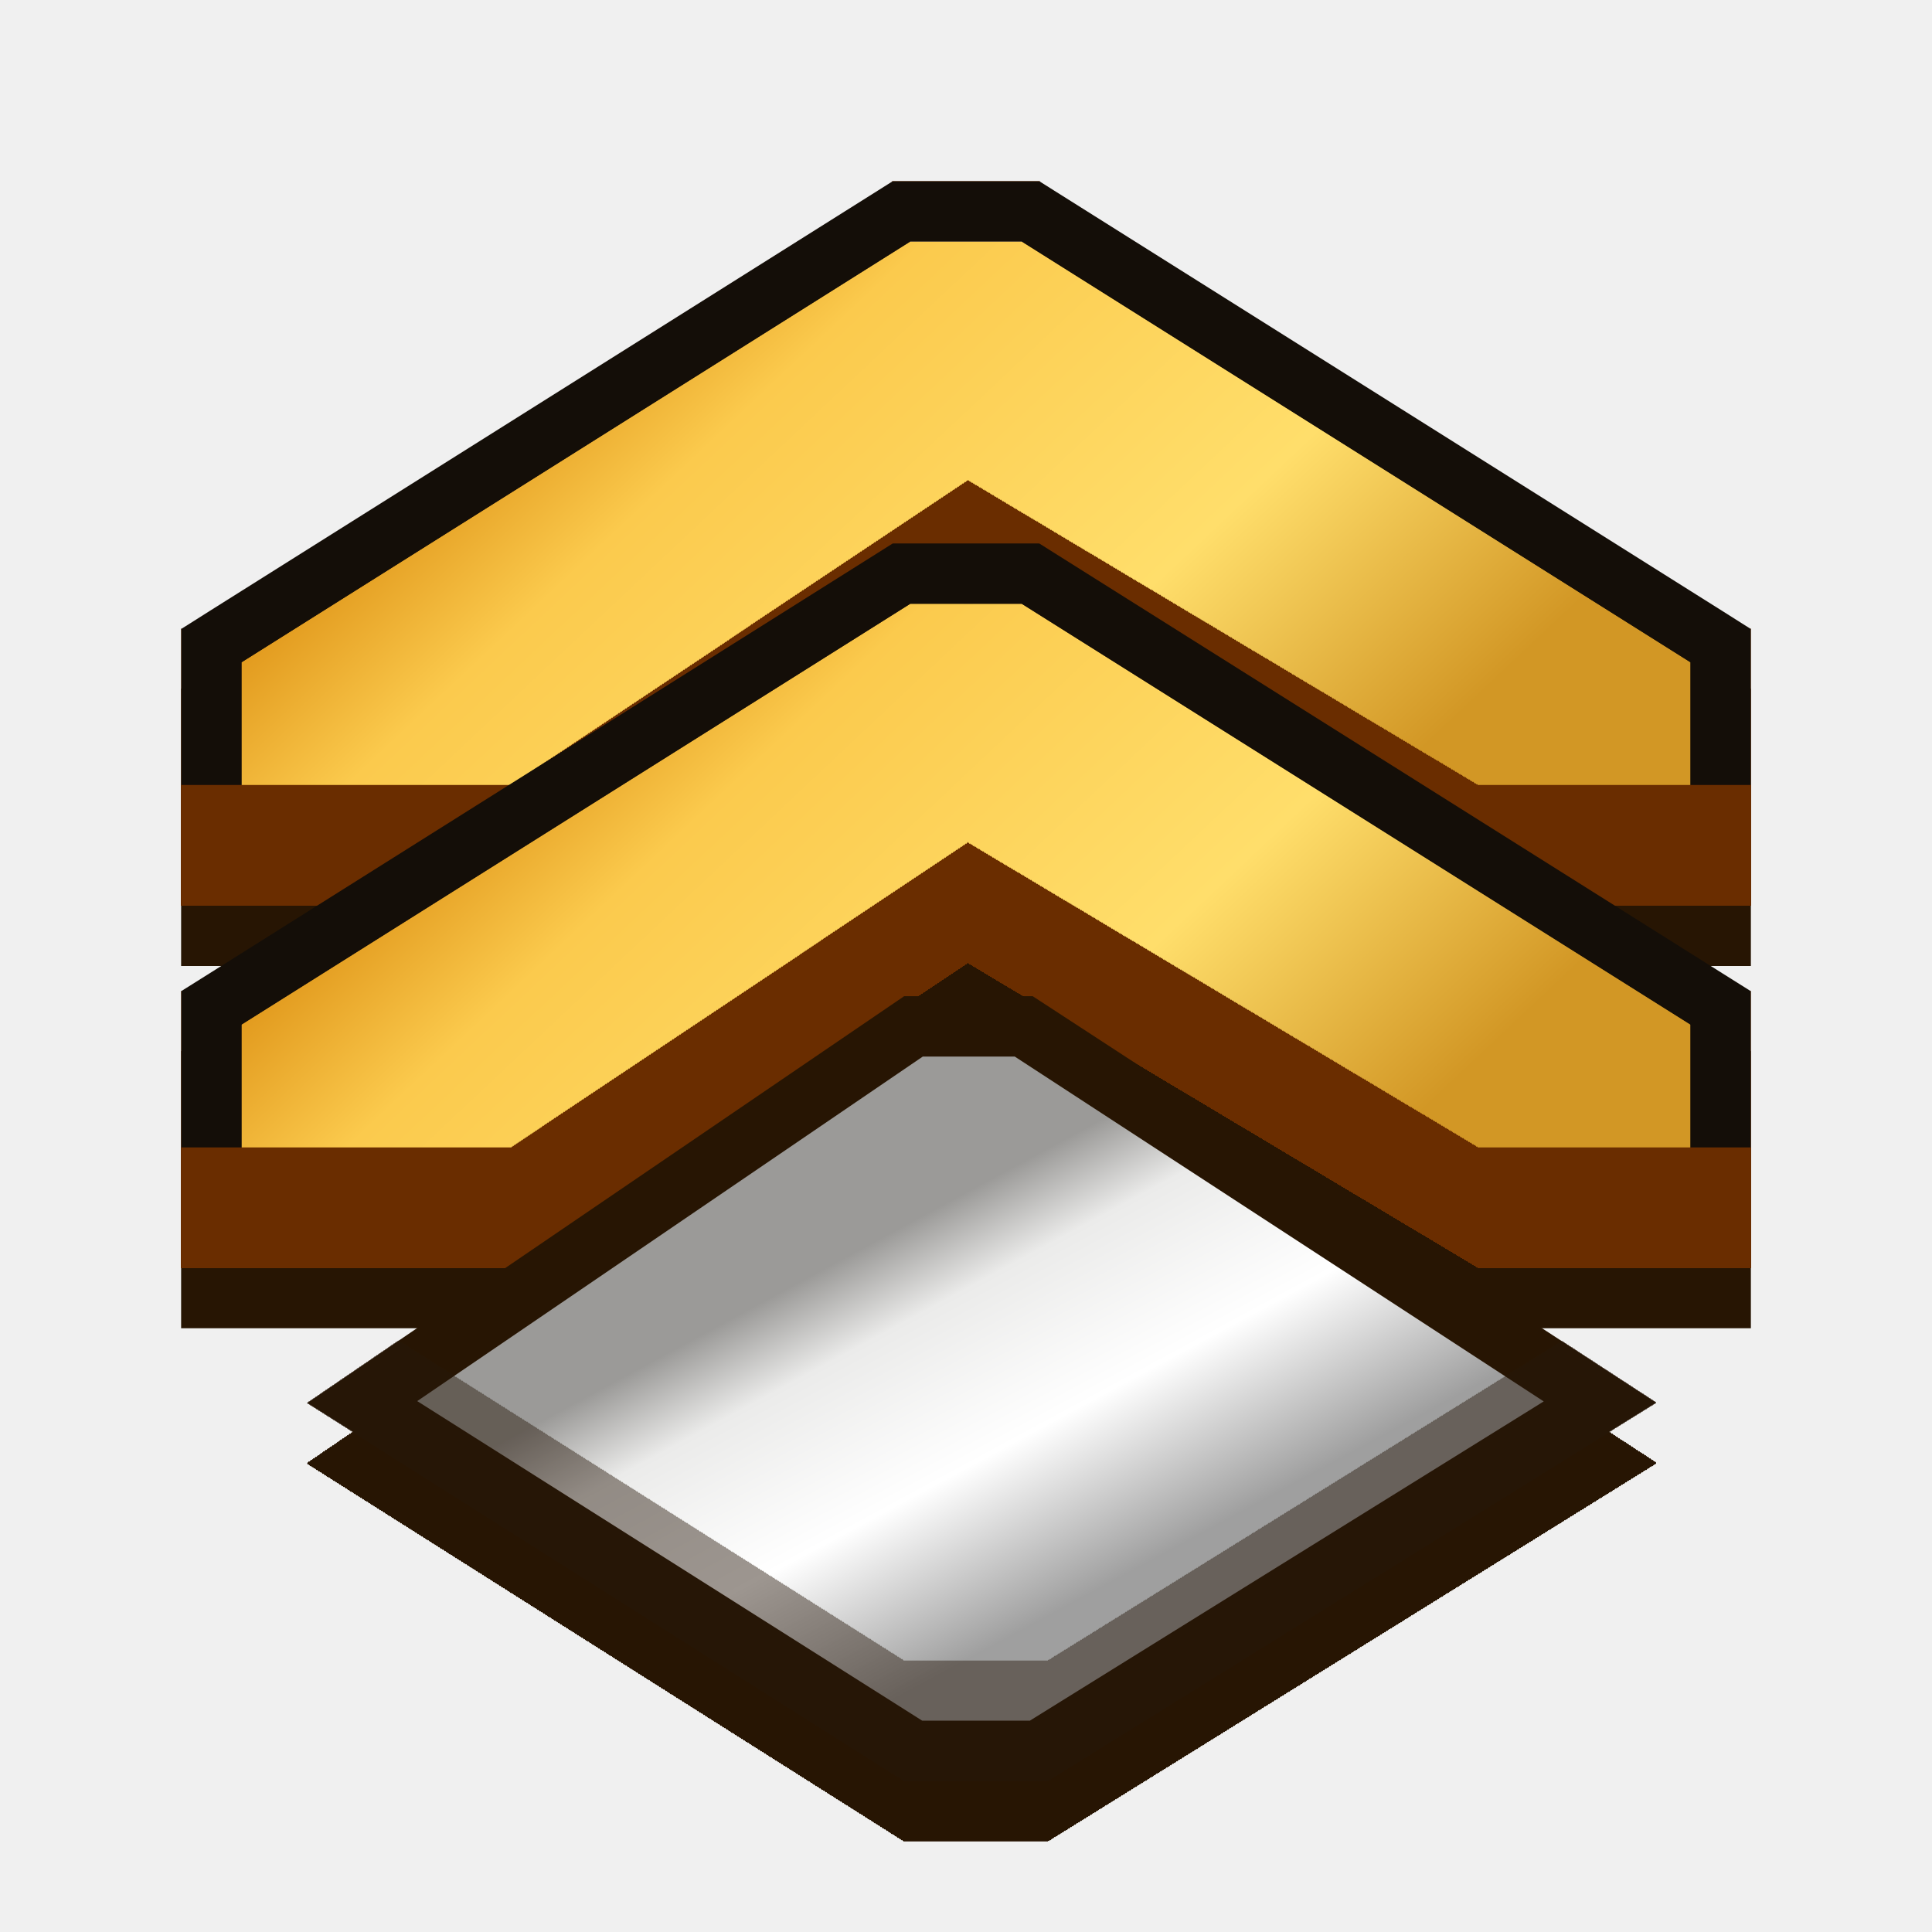
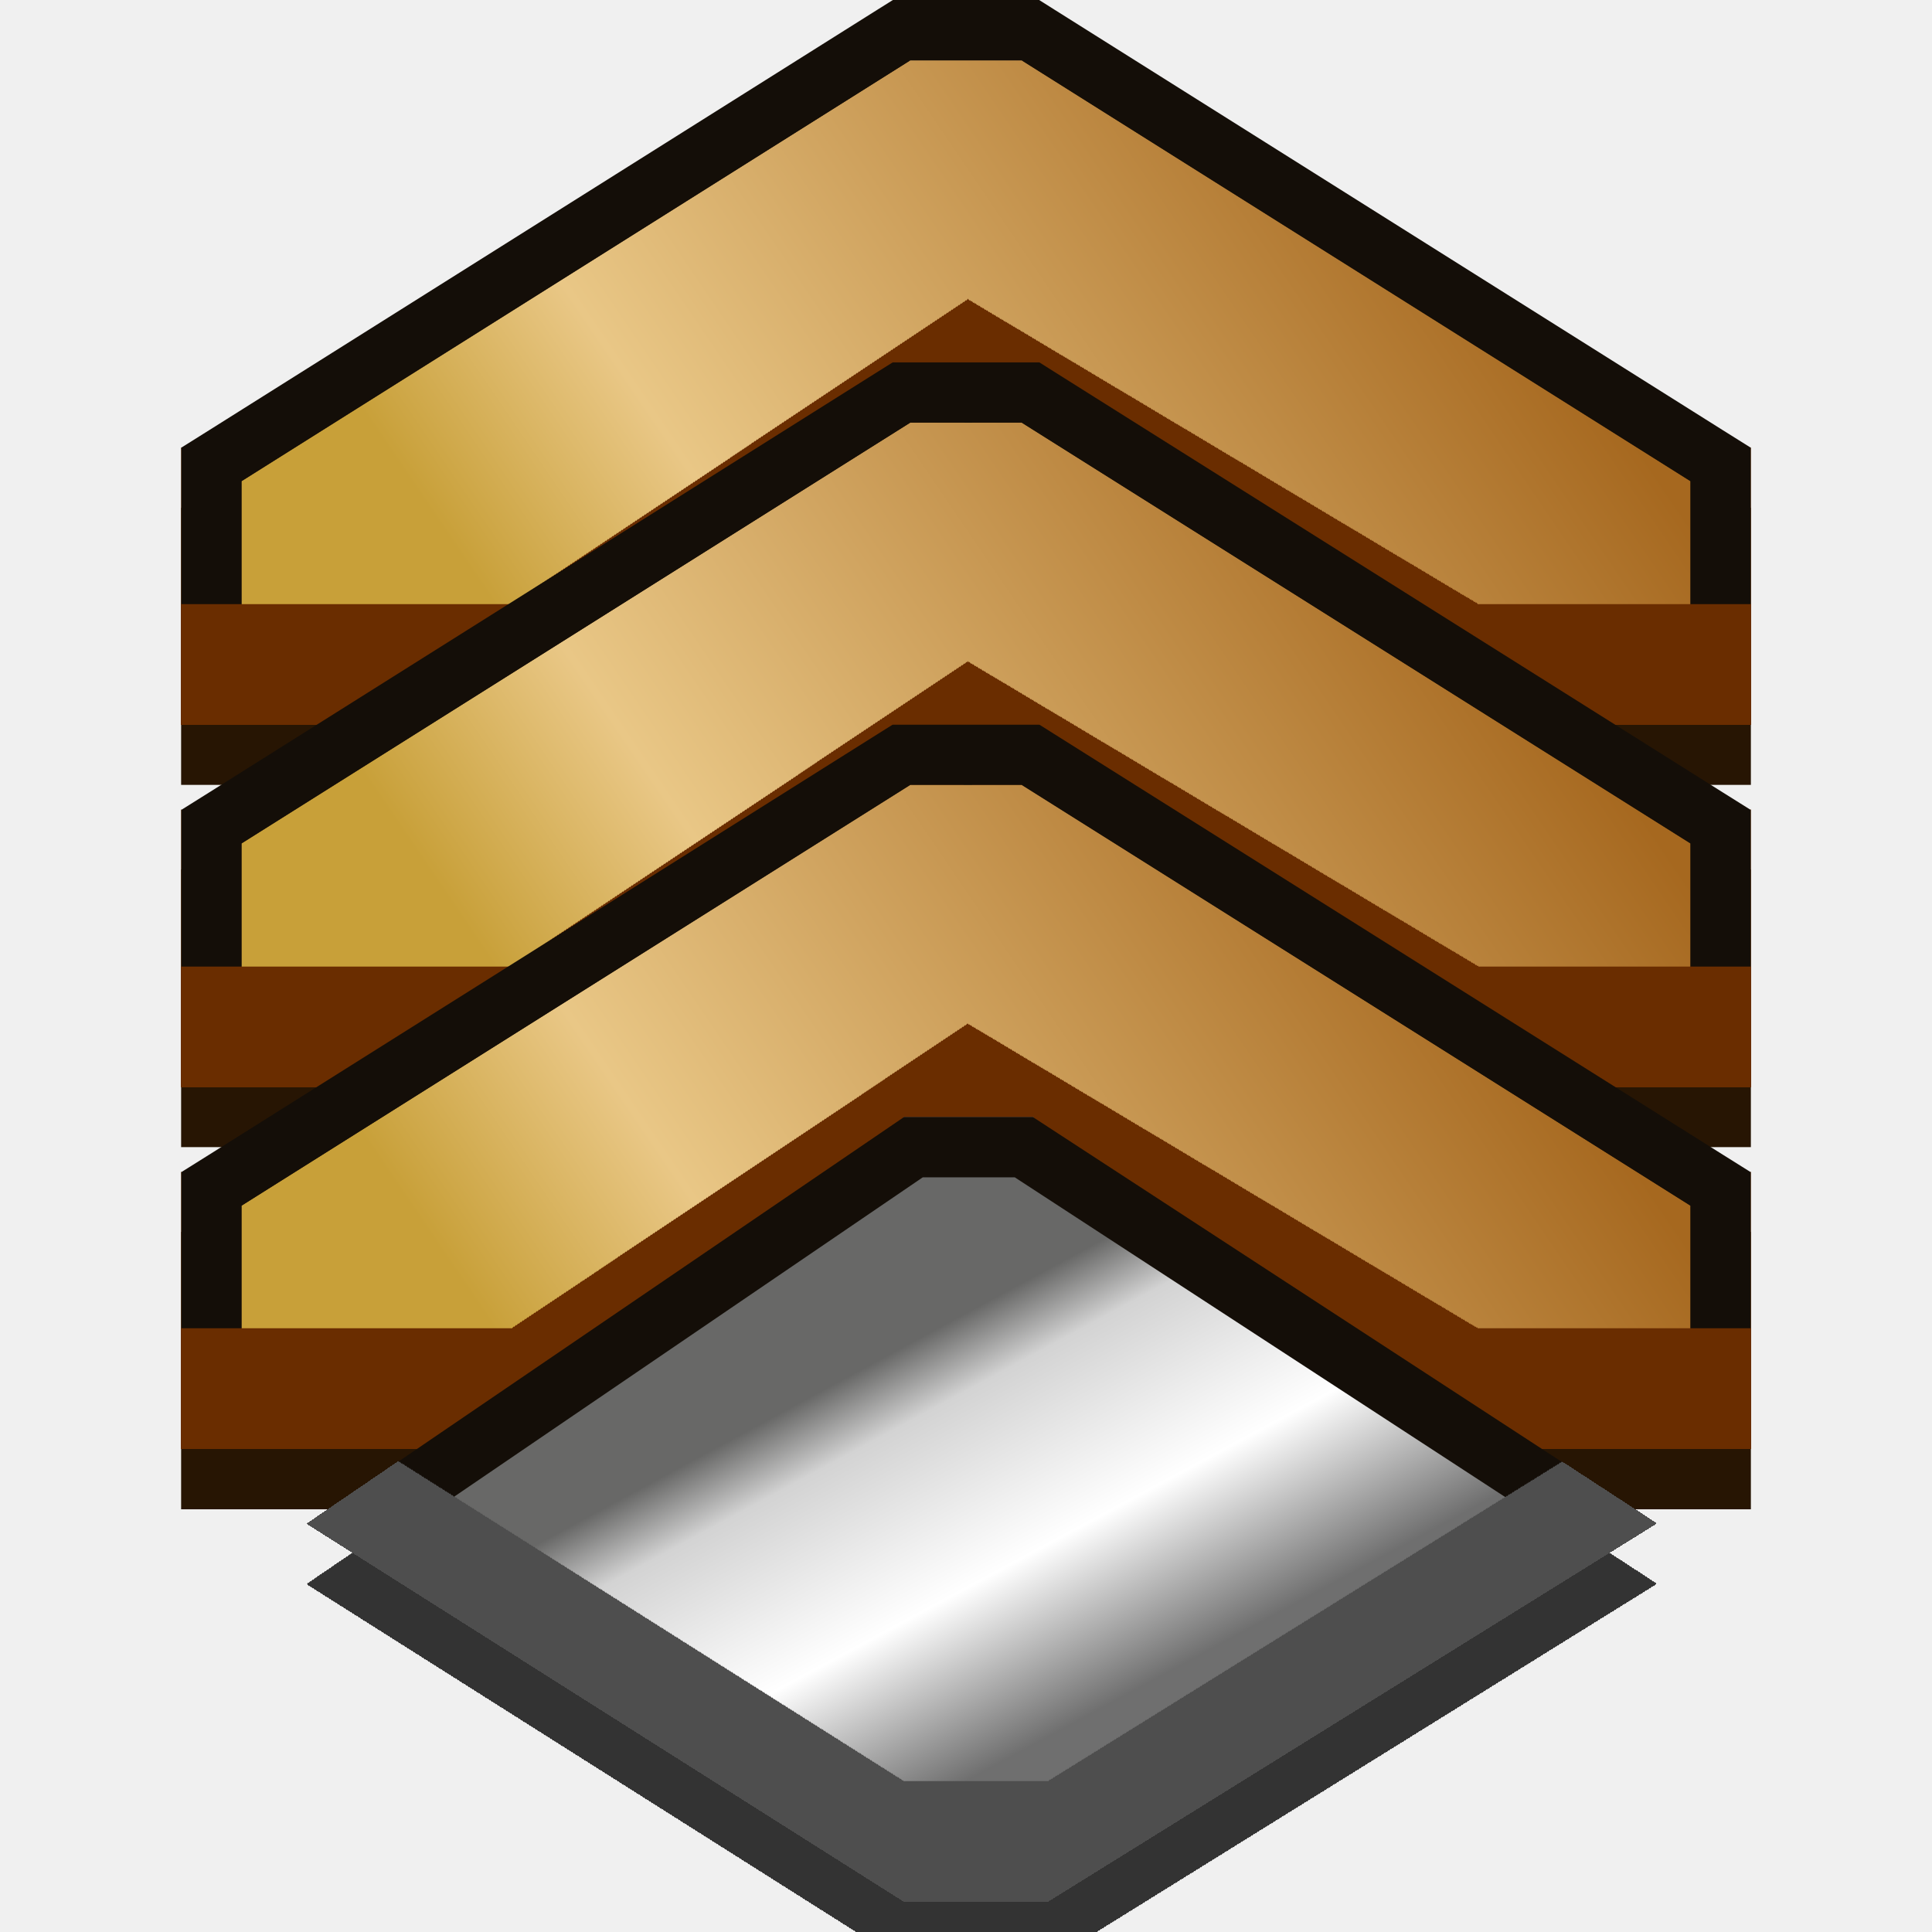
<svg xmlns="http://www.w3.org/2000/svg" width="32" height="32" viewBox="0 0 32 32" fill="none">
-   <g filter="url(#filter0_di)">
-     <path d="M16 8.762L24.769 14L28 14L28 10.97L16.923 4L15.077 4L4 10.97L4 14L8.154 14L16 8.762Z" fill="url(#paint0_linear)" />
-     <path d="M24.513 14.429L24.631 14.5L24.769 14.5L28 14.5L28.5 14.5L28.5 14L28.5 10.97L28.5 10.694L28.266 10.546L17.189 3.577L17.067 3.5L16.923 3.5L15.077 3.5L14.933 3.5L14.811 3.577L3.734 10.546L3.5 10.694L3.5 10.97L3.5 14L3.5 14.5L4 14.5L8.154 14.5L8.305 14.5L8.431 14.416L16.015 9.353L24.513 14.429Z" stroke="#140E08" />
-   </g>
-   <g filter="url(#filter1_di)">
-     <path d="M16 14.762L24.769 20L28 20L28 16.97L16.923 10L15.077 10L4 16.97L4 20L8.154 20L16 14.762Z" fill="url(#paint1_linear)" />
-     <path d="M24.513 20.429L24.631 20.5L24.769 20.5L28 20.5L28.5 20.5L28.5 20L28.5 16.97L28.5 16.694L28.266 16.547L17.189 9.577L17.067 9.5L16.923 9.5L15.077 9.5L14.933 9.5L14.811 9.577L3.734 16.547L3.5 16.694L3.5 16.97L3.5 20L3.5 20.5L4 20.5L8.154 20.5L8.305 20.5L8.431 20.416L16.015 15.353L24.513 20.429Z" stroke="#140E08" />
-   </g>
-   <g filter="url(#filter2_di)">
-     <path d="M16.956 17H15.13L6 23.222L15.13 29H17.2L26.5 23.222L16.956 17Z" fill="url(#paint2_linear)" />
-     <path d="M16.956 17H15.13L6 23.222L15.13 29H17.2L26.5 23.222L16.956 17Z" stroke="#271503" />
+   <g clip-path="url(#clip0_352_1003)">
+     <g filter="url(#filter0_di_352_1003)">
+       <path d="M16 5.762L24.769 11L28 11L28 7.97L16.923 1L15.077 1L4 7.97L4 11L8.154 11L16 5.762Z" fill="url(#paint0_linear_352_1003)" />
+       <path d="M17.067 0.5L17.189 0.577L28.267 7.547L28.5 7.693L28.5 11.5L24.631 11.5L24.513 11.43L16.014 6.354L8.432 11.416L8.306 11.5L3.5 11.5L3.5 7.693L3.733 7.547L14.81 0.577L14.933 0.5L17.067 0.5Z" stroke="#140E08" />
+     </g>
+     <g filter="url(#filter1_di_352_1003)">
+       <path d="M16 11.762L24.769 17L28 17L28 13.97L16.923 7L15.077 7L4 13.97L4 17L8.154 17L16 11.762Z" fill="url(#paint1_linear_352_1003)" />
+       <path d="M17.067 6.5L17.189 6.577L28.267 13.547L28.5 13.693L28.5 17.5L24.631 17.5L24.513 17.43L16.014 12.354L8.432 17.416L8.306 17.5L3.5 17.5L3.5 13.693L3.733 13.547L14.81 6.577L14.933 6.5L17.067 6.5Z" stroke="#140E08" />
+     </g>
+     <g filter="url(#filter2_di_352_1003)">
+       <path d="M16 17.762L24.769 23L28 23L28 19.97L16.923 13L15.077 13L4 19.97L4 23L8.154 23L16 17.762Z" fill="url(#paint2_linear_352_1003)" />
+       <path d="M17.067 12.5L17.189 12.577L28.267 19.547L28.5 19.693L28.5 23.5L24.631 23.5L24.513 23.43L16.014 18.354L8.432 23.416L8.306 23.5L3.5 23.5L3.5 19.693L3.733 19.547L14.81 12.577L14.933 12.5L17.067 12.5Z" stroke="#140E08" />
+     </g>
+     <g filter="url(#filter3_di_352_1003)">
+       <path d="M16.956 19H15.13L6 25.222L15.13 31H17.2L26.5 25.222L16.956 19Z" fill="url(#paint3_linear_352_1003)" />
+       <path d="M16.956 19H15.13L6 25.222L15.13 31H17.2L26.5 25.222L16.956 19Z" stroke="#140E08" />
+     </g>
  </g>
  <defs>
-     <filter id="filter0_di" x="3" y="3" width="26" height="13" filterUnits="userSpaceOnUse" color-interpolation-filters="sRGB">
+     <filter id="filter0_di_352_1003" x="3" y="0" width="26" height="13" filterUnits="userSpaceOnUse" color-interpolation-filters="sRGB">
      <feFlood flood-opacity="0" result="BackgroundImageFix" />
-       <feColorMatrix in="SourceAlpha" type="matrix" values="0 0 0 0 0 0 0 0 0 0 0 0 0 0 0 0 0 0 127 0" />
+       <feColorMatrix in="SourceAlpha" type="matrix" values="0 0 0 0 0 0 0 0 0 0 0 0 0 0 0 0 0 0 127 0" result="hardAlpha" />
      <feOffset dy="1" />
      <feColorMatrix type="matrix" values="0 0 0 0 0.153 0 0 0 0 0.082 0 0 0 0 0.012 0 0 0 1 0" />
-       <feBlend mode="normal" in2="BackgroundImageFix" result="effect1_dropShadow" />
-       <feBlend mode="normal" in="SourceGraphic" in2="effect1_dropShadow" result="shape" />
+       <feBlend mode="normal" in2="BackgroundImageFix" result="effect1_dropShadow_352_1003" />
+       <feBlend mode="normal" in="SourceGraphic" in2="effect1_dropShadow_352_1003" result="shape" />
      <feColorMatrix in="SourceAlpha" type="matrix" values="0 0 0 0 0 0 0 0 0 0 0 0 0 0 0 0 0 0 127 0" result="hardAlpha" />
      <feOffset dy="-2" />
      <feComposite in2="hardAlpha" operator="arithmetic" k2="-1" k3="1" />
      <feColorMatrix type="matrix" values="0 0 0 0 0.417 0 0 0 0 0.175 0 0 0 0 0 0 0 0 1 0" />
-       <feBlend mode="normal" in2="shape" result="effect2_innerShadow" />
+       <feBlend mode="normal" in2="shape" result="effect2_innerShadow_352_1003" />
    </filter>
-     <filter id="filter1_di" x="3" y="9" width="26" height="13" filterUnits="userSpaceOnUse" color-interpolation-filters="sRGB">
+     <filter id="filter1_di_352_1003" x="3" y="6" width="26" height="13" filterUnits="userSpaceOnUse" color-interpolation-filters="sRGB">
      <feFlood flood-opacity="0" result="BackgroundImageFix" />
-       <feColorMatrix in="SourceAlpha" type="matrix" values="0 0 0 0 0 0 0 0 0 0 0 0 0 0 0 0 0 0 127 0" />
+       <feColorMatrix in="SourceAlpha" type="matrix" values="0 0 0 0 0 0 0 0 0 0 0 0 0 0 0 0 0 0 127 0" result="hardAlpha" />
      <feOffset dy="1" />
      <feColorMatrix type="matrix" values="0 0 0 0 0.153 0 0 0 0 0.082 0 0 0 0 0.012 0 0 0 1 0" />
-       <feBlend mode="normal" in2="BackgroundImageFix" result="effect1_dropShadow" />
-       <feBlend mode="normal" in="SourceGraphic" in2="effect1_dropShadow" result="shape" />
+       <feBlend mode="normal" in2="BackgroundImageFix" result="effect1_dropShadow_352_1003" />
+       <feBlend mode="normal" in="SourceGraphic" in2="effect1_dropShadow_352_1003" result="shape" />
      <feColorMatrix in="SourceAlpha" type="matrix" values="0 0 0 0 0 0 0 0 0 0 0 0 0 0 0 0 0 0 127 0" result="hardAlpha" />
      <feOffset dy="-2" />
      <feComposite in2="hardAlpha" operator="arithmetic" k2="-1" k3="1" />
      <feColorMatrix type="matrix" values="0 0 0 0 0.417 0 0 0 0 0.175 0 0 0 0 0 0 0 0 1 0" />
-       <feBlend mode="normal" in2="shape" result="effect2_innerShadow" />
+       <feBlend mode="normal" in2="shape" result="effect2_innerShadow_352_1003" />
    </filter>
-     <filter id="filter2_di" x="5.089" y="16.5" width="22.342" height="14" filterUnits="userSpaceOnUse" color-interpolation-filters="sRGB">
+     <filter id="filter2_di_352_1003" x="3" y="12" width="26" height="13" filterUnits="userSpaceOnUse" color-interpolation-filters="sRGB">
      <feFlood flood-opacity="0" result="BackgroundImageFix" />
-       <feColorMatrix in="SourceAlpha" type="matrix" values="0 0 0 0 0 0 0 0 0 0 0 0 0 0 0 0 0 0 127 0" />
+       <feColorMatrix in="SourceAlpha" type="matrix" values="0 0 0 0 0 0 0 0 0 0 0 0 0 0 0 0 0 0 127 0" result="hardAlpha" />
      <feOffset dy="1" />
      <feColorMatrix type="matrix" values="0 0 0 0 0.153 0 0 0 0 0.082 0 0 0 0 0.012 0 0 0 1 0" />
-       <feBlend mode="normal" in2="BackgroundImageFix" result="effect1_dropShadow" />
-       <feBlend mode="normal" in="SourceGraphic" in2="effect1_dropShadow" result="shape" />
+       <feBlend mode="normal" in2="BackgroundImageFix" result="effect1_dropShadow_352_1003" />
+       <feBlend mode="normal" in="SourceGraphic" in2="effect1_dropShadow_352_1003" result="shape" />
      <feColorMatrix in="SourceAlpha" type="matrix" values="0 0 0 0 0 0 0 0 0 0 0 0 0 0 0 0 0 0 127 0" result="hardAlpha" />
      <feOffset dy="-2" />
      <feComposite in2="hardAlpha" operator="arithmetic" k2="-1" k3="1" />
-       <feColorMatrix type="matrix" values="0 0 0 0 0.15 0 0 0 0 0.09 0 0 0 0 0.034 0 0 0 0.45 0" />
-       <feBlend mode="normal" in2="shape" result="effect2_innerShadow" />
+       <feColorMatrix type="matrix" values="0 0 0 0 0.417 0 0 0 0 0.175 0 0 0 0 0 0 0 0 1 0" />
+       <feBlend mode="normal" in2="shape" result="effect2_innerShadow_352_1003" />
    </filter>
-     <linearGradient id="paint0_linear" x1="26.5" y1="16.066" x2="9.446" y2="-2.053" gradientUnits="userSpaceOnUse">
-       <stop offset="0.188" stop-color="#D29725" />
-       <stop offset="0.391" stop-color="#FFDE6B" />
-       <stop offset="0.661" stop-color="#FBCA4D" />
-       <stop offset="0.823" stop-color="#D68408" />
+     <filter id="filter3_di_352_1003" x="5.089" y="18.5" width="22.342" height="14" filterUnits="userSpaceOnUse" color-interpolation-filters="sRGB">
+       <feFlood flood-opacity="0" result="BackgroundImageFix" />
+       <feColorMatrix in="SourceAlpha" type="matrix" values="0 0 0 0 0 0 0 0 0 0 0 0 0 0 0 0 0 0 127 0" result="hardAlpha" />
+       <feOffset dy="1" />
+       <feColorMatrix type="matrix" values="0 0 0 0 0.2 0 0 0 0 0.2 0 0 0 0 0.2 0 0 0 1 0" />
+       <feBlend mode="normal" in2="BackgroundImageFix" result="effect1_dropShadow_352_1003" />
+       <feBlend mode="normal" in="SourceGraphic" in2="effect1_dropShadow_352_1003" result="shape" />
+       <feColorMatrix in="SourceAlpha" type="matrix" values="0 0 0 0 0 0 0 0 0 0 0 0 0 0 0 0 0 0 127 0" result="hardAlpha" />
+       <feOffset dy="-2" />
+       <feComposite in2="hardAlpha" operator="arithmetic" k2="-1" k3="1" />
+       <feColorMatrix type="matrix" values="0 0 0 0 0.304 0 0 0 0 0.304 0 0 0 0 0.304 0 0 0 1 0" />
+       <feBlend mode="normal" in2="shape" result="effect2_innerShadow_352_1003" />
+     </filter>
+     <linearGradient id="paint0_linear_352_1003" x1="4" y1="9.501" x2="21.924" y2="-2.674" gradientUnits="userSpaceOnUse">
+       <stop offset="0.146" stop-color="#C8A039" />
+       <stop offset="0.328" stop-color="#E9C786" />
+       <stop offset="0.938" stop-color="#A6681F" />
    </linearGradient>
-     <linearGradient id="paint1_linear" x1="26.5" y1="22.066" x2="9.446" y2="3.947" gradientUnits="userSpaceOnUse">
-       <stop offset="0.188" stop-color="#D29725" />
-       <stop offset="0.391" stop-color="#FFDE6B" />
-       <stop offset="0.661" stop-color="#FBCA4D" />
-       <stop offset="0.823" stop-color="#D68408" />
+     <linearGradient id="paint1_linear_352_1003" x1="4" y1="15.502" x2="21.924" y2="3.326" gradientUnits="userSpaceOnUse">
+       <stop offset="0.146" stop-color="#C8A039" />
+       <stop offset="0.328" stop-color="#E9C786" />
+       <stop offset="0.938" stop-color="#A6681F" />
    </linearGradient>
-     <linearGradient id="paint2_linear" x1="24.398" y1="27.56" x2="17.207" y2="14.207" gradientUnits="userSpaceOnUse">
-       <stop offset="0.266" stop-color="#9F9F9F" />
+     <linearGradient id="paint2_linear_352_1003" x1="4" y1="21.502" x2="21.924" y2="9.326" gradientUnits="userSpaceOnUse">
+       <stop offset="0.146" stop-color="#C8A039" />
+       <stop offset="0.328" stop-color="#E9C786" />
+       <stop offset="0.938" stop-color="#A6681F" />
+     </linearGradient>
+     <linearGradient id="paint3_linear_352_1003" x1="24.398" y1="29.56" x2="17.207" y2="16.207" gradientUnits="userSpaceOnUse">
+       <stop offset="0.266" stop-color="#6F6F6F" />
      <stop offset="0.451" stop-color="white" />
-       <stop offset="0.623" stop-color="#EBEBEA" />
-       <stop offset="0.716" stop-color="#9B9A98" />
+       <stop offset="0.641" stop-color="#D3D3D3" />
+       <stop offset="0.716" stop-color="#686867" />
    </linearGradient>
+     <clipPath id="clip0_352_1003">
+       <rect width="32" height="32" fill="white" />
+     </clipPath>
  </defs>
</svg>
